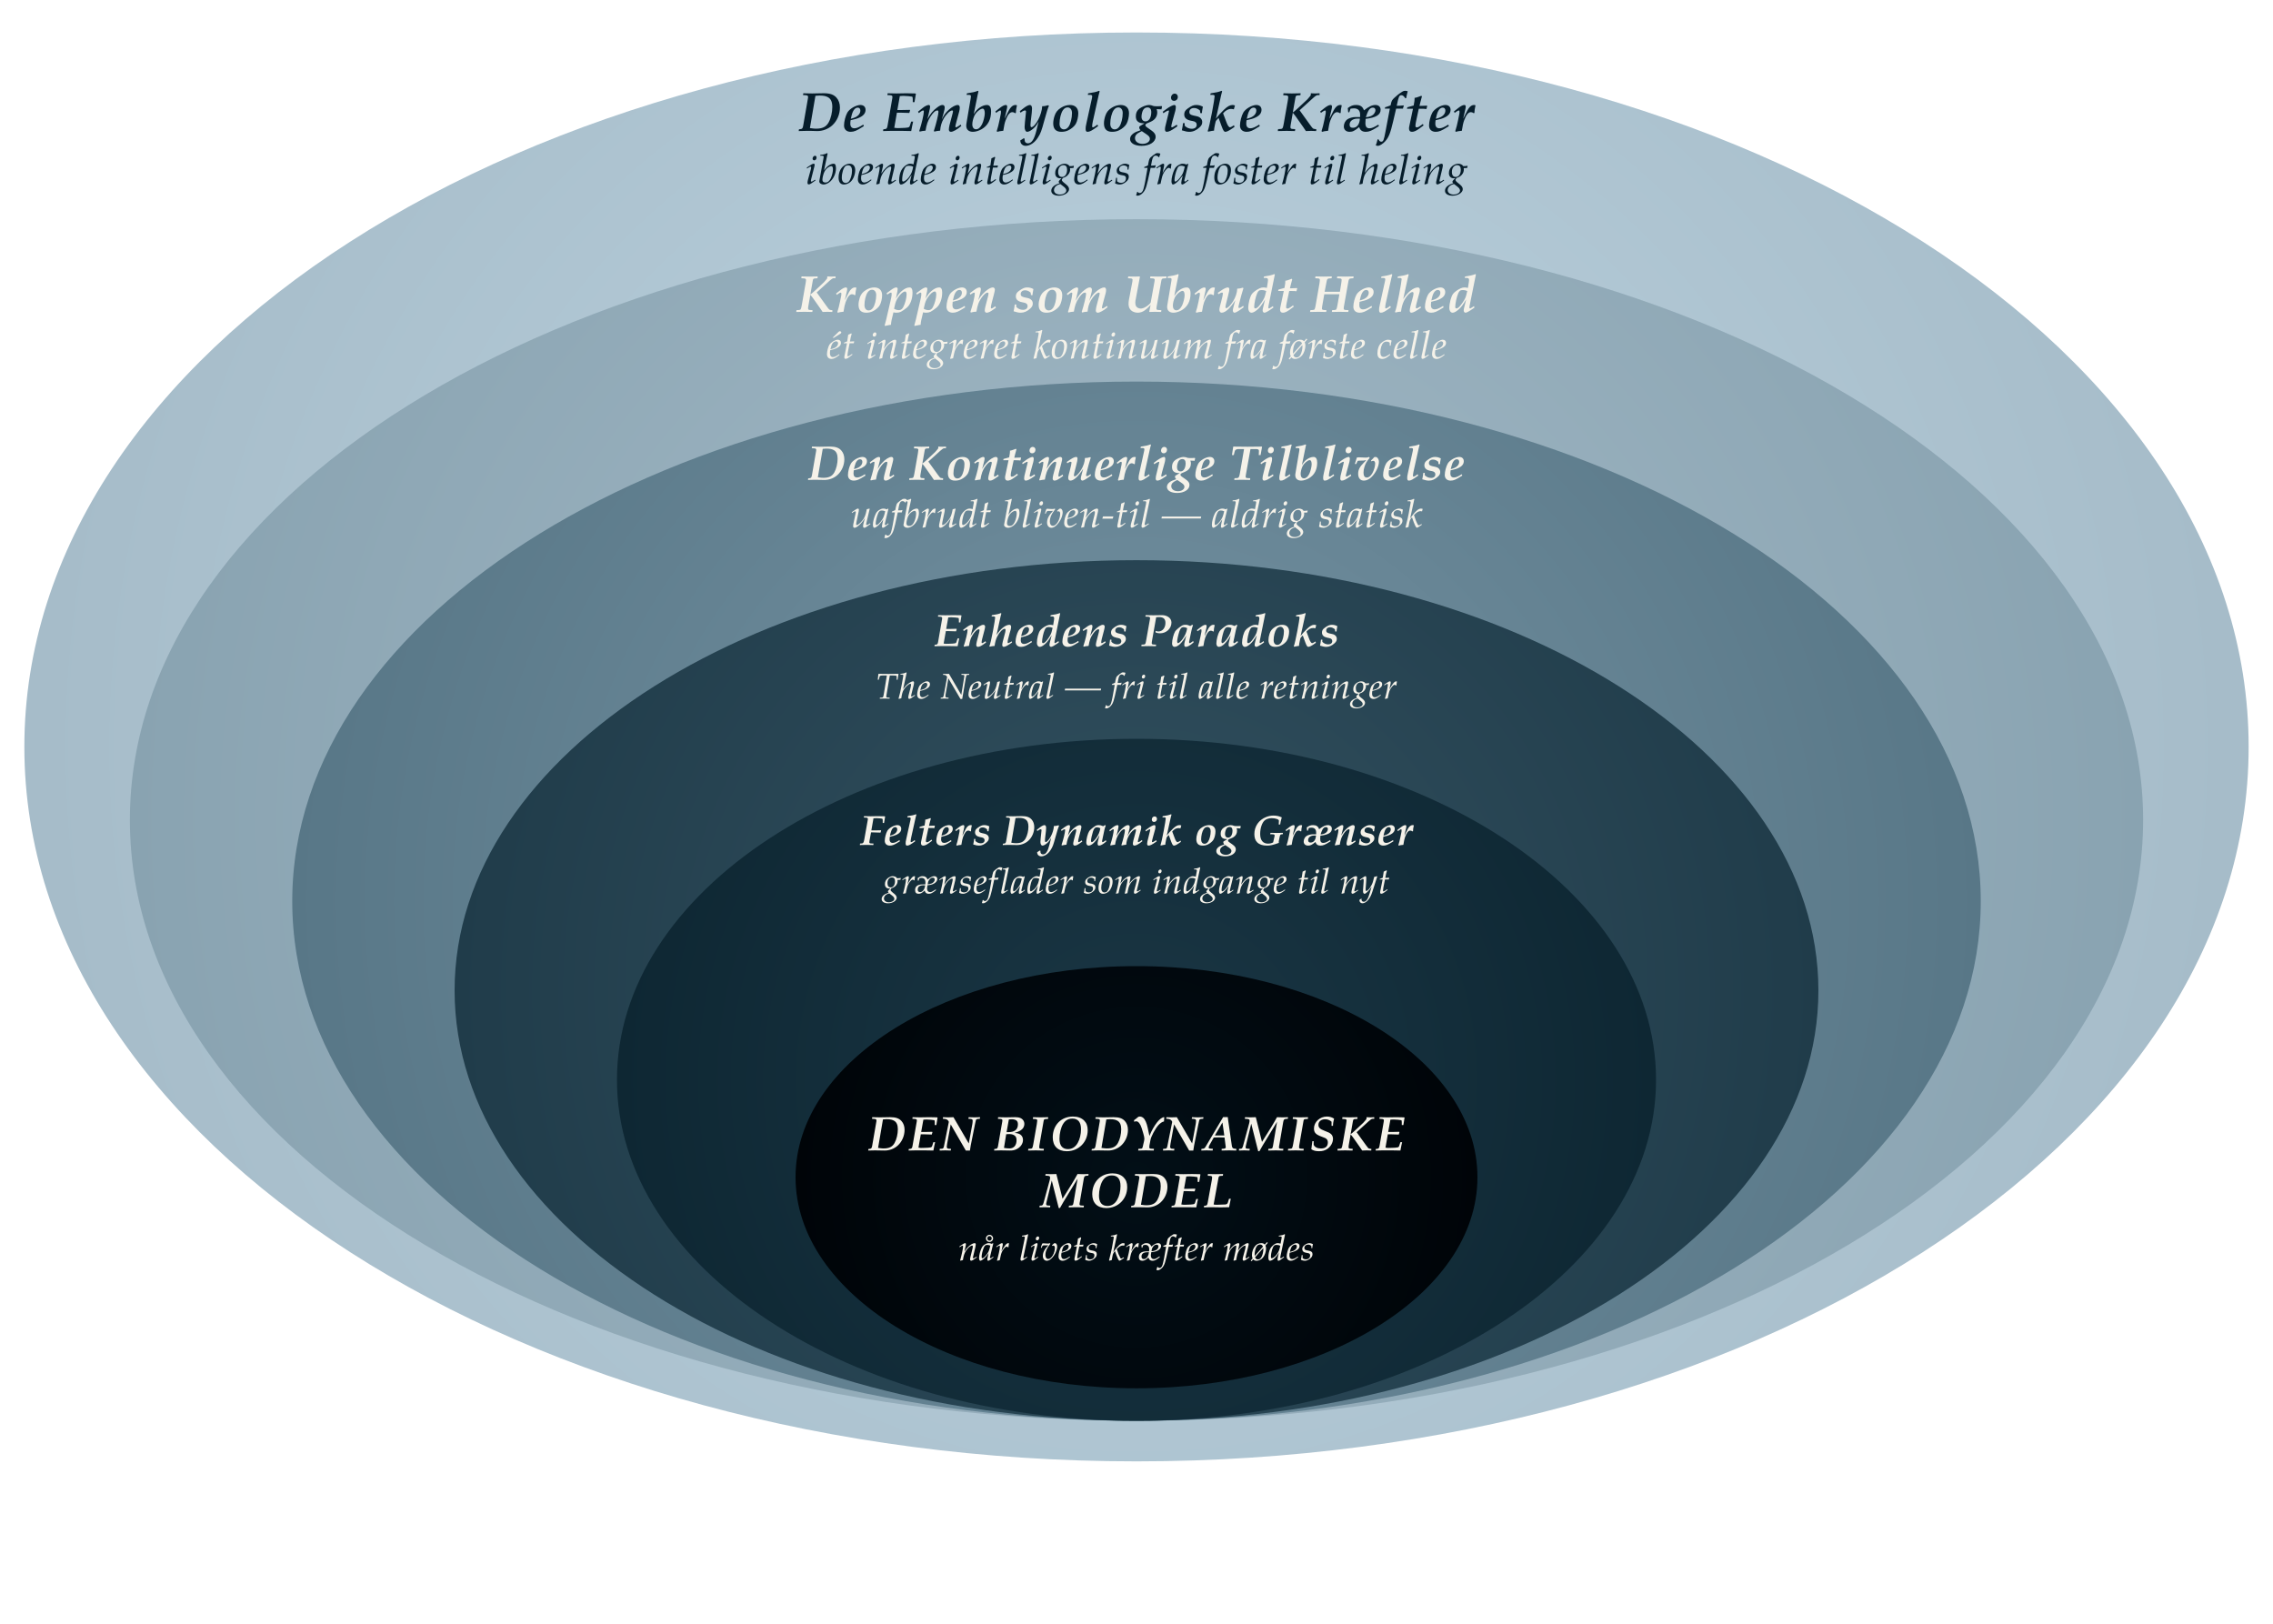
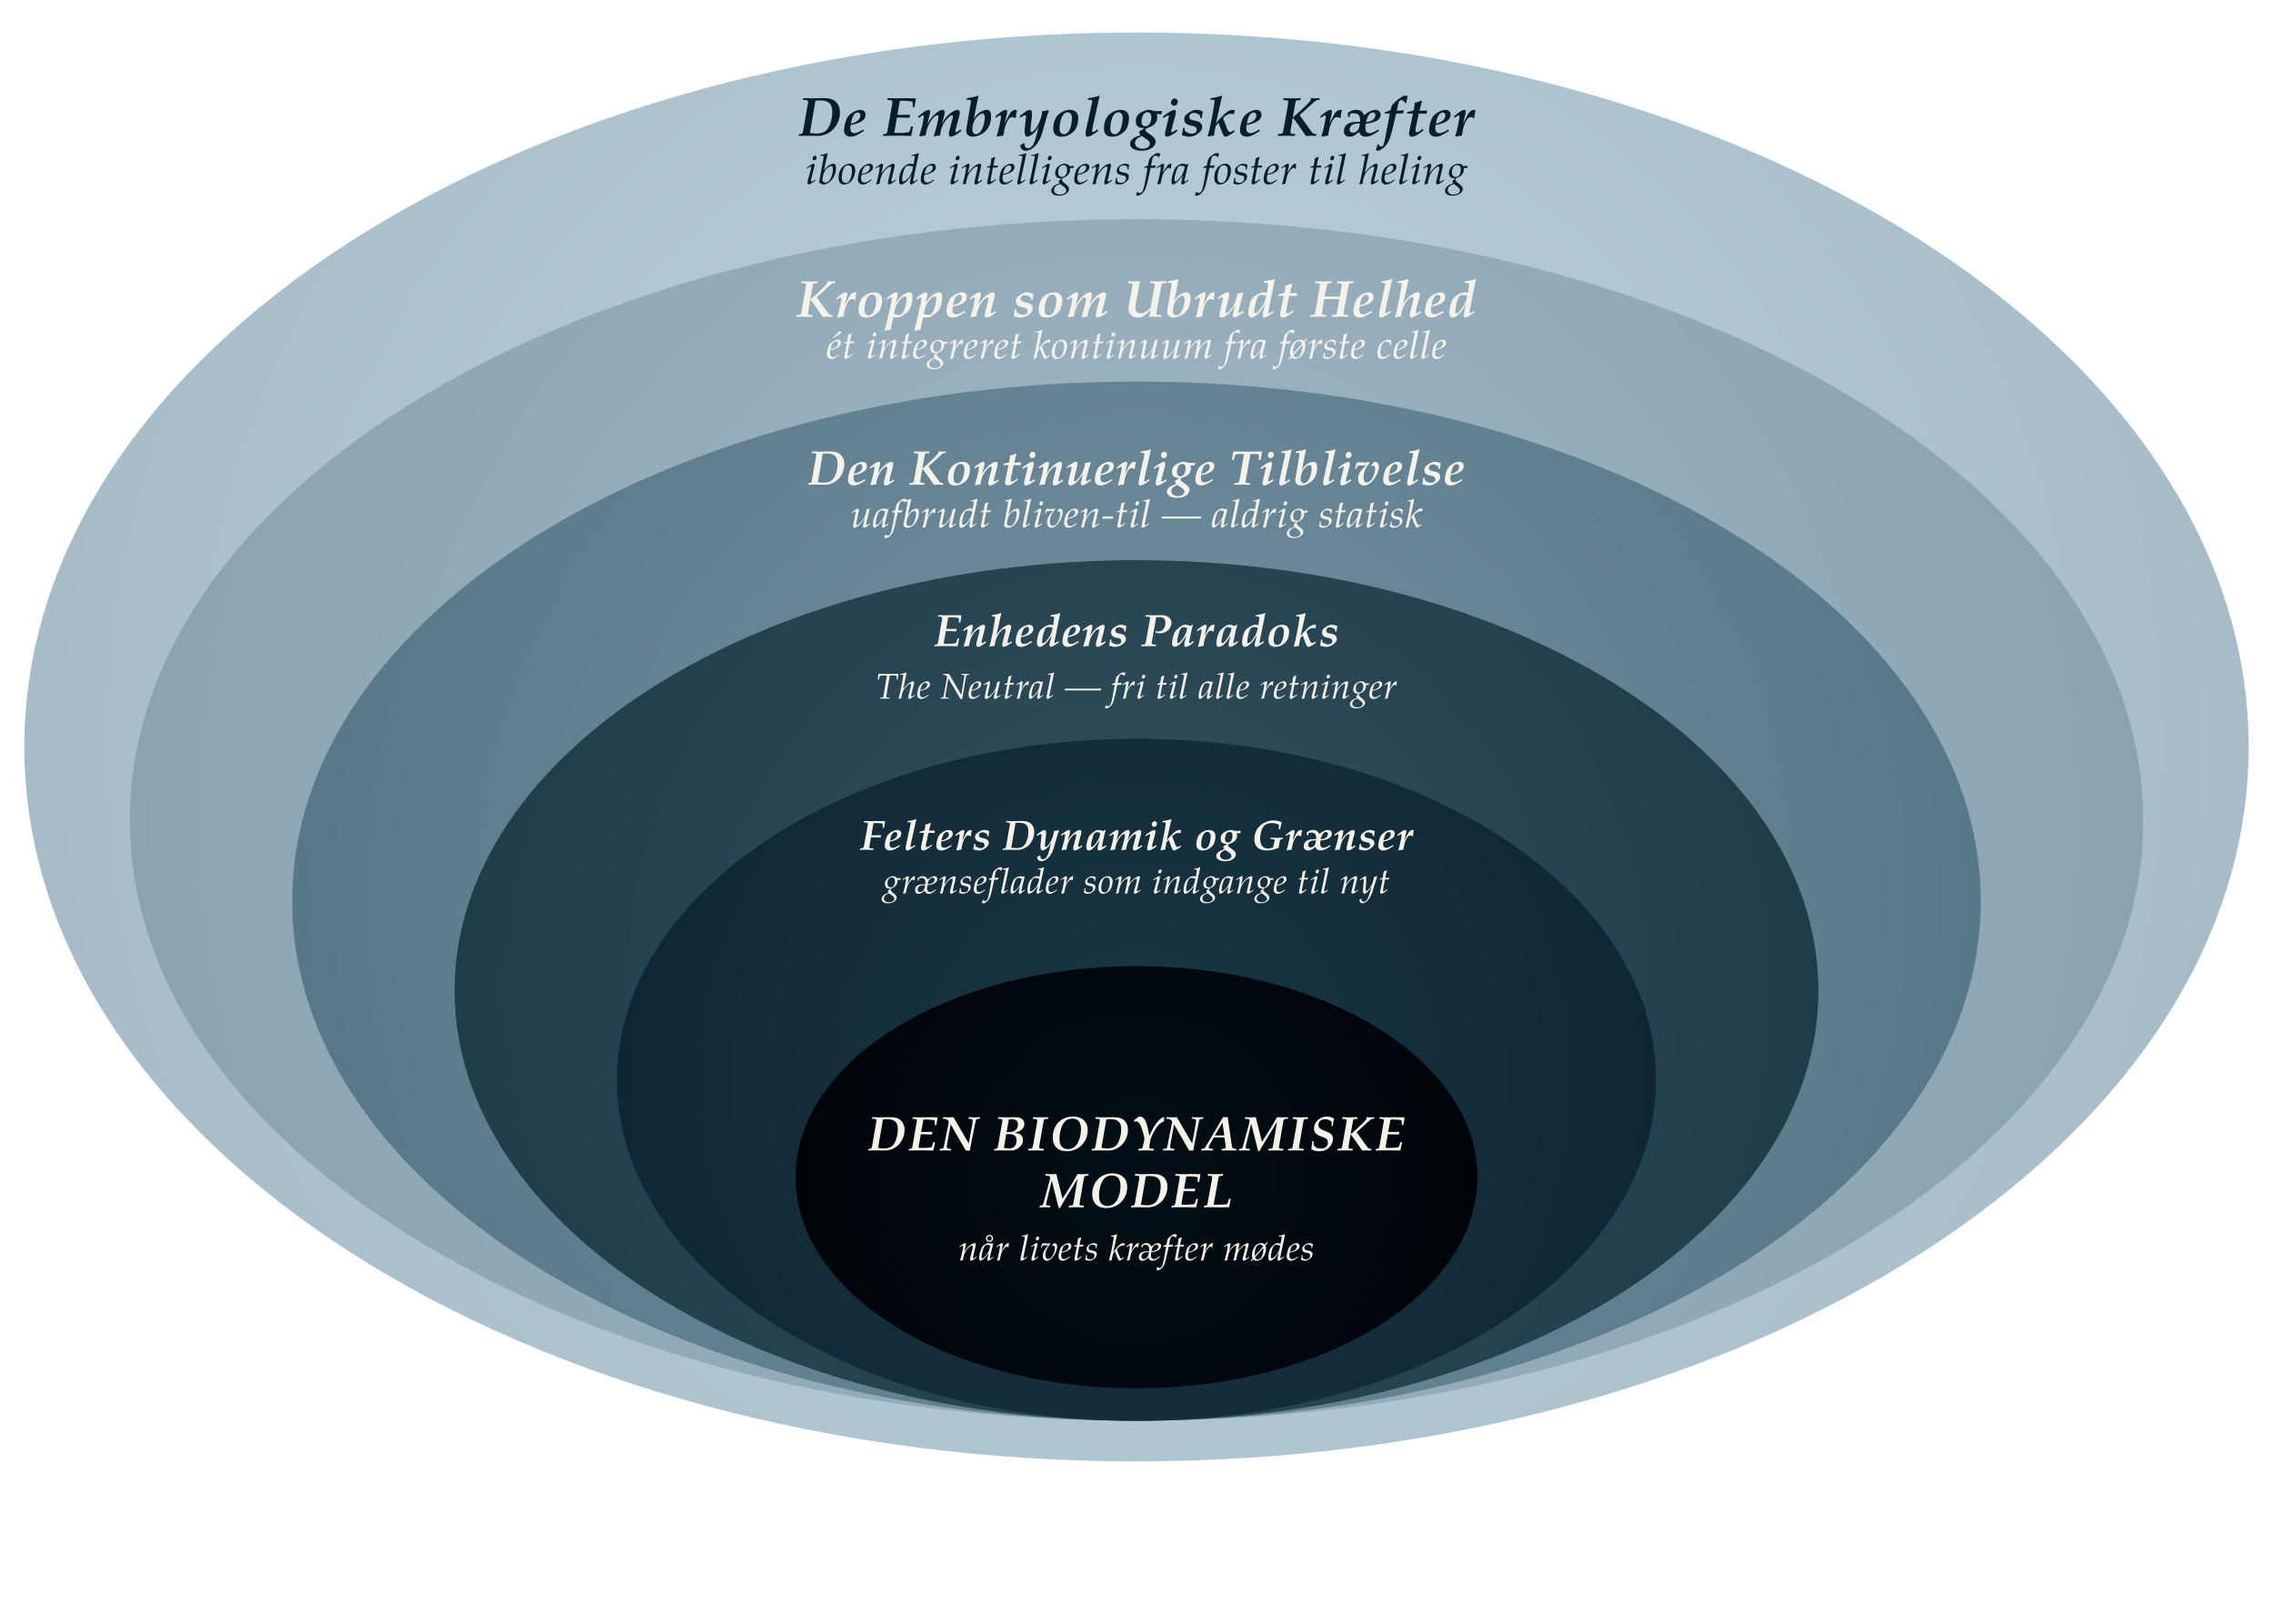
<svg xmlns="http://www.w3.org/2000/svg" viewBox="0 0 1400 1000" style="font-family: 'TeX Gyre Pagella', Palatino, serif;">
  <defs>
    <radialGradient id="e0" cx="700" cy="460" r="700" gradientUnits="userSpaceOnUse">
      <stop offset="0%" stop-color="#BED5E2" />
      <stop offset="100%" stop-color="#A5BBC8" />
    </radialGradient>
    <radialGradient id="e1" cx="700" cy="505" r="620" gradientUnits="userSpaceOnUse">
      <stop offset="0%" stop-color="#A5BBC8" />
      <stop offset="100%" stop-color="#89A3B1" />
    </radialGradient>
    <radialGradient id="e2" cx="700" cy="555" r="520" gradientUnits="userSpaceOnUse">
      <stop offset="0%" stop-color="#7794A4" />
      <stop offset="100%" stop-color="#587787" />
    </radialGradient>
    <radialGradient id="e3" cx="700" cy="610" r="420" gradientUnits="userSpaceOnUse">
      <stop offset="0%" stop-color="#345261" />
      <stop offset="100%" stop-color="#203C4A" />
    </radialGradient>
    <radialGradient id="e4" cx="700" cy="665" r="320" gradientUnits="userSpaceOnUse">
      <stop offset="0%" stop-color="#1B3745" />
      <stop offset="100%" stop-color="#0E2733" />
    </radialGradient>
    <radialGradient id="e6" cx="700" cy="725" r="210" gradientUnits="userSpaceOnUse">
      <stop offset="0%" stop-color="#020F17" />
      <stop offset="100%" stop-color="#000408" />
    </radialGradient>
  </defs>
  <ellipse cx="700" cy="460" rx="685" ry="440" fill="url(#e0)" />
  <ellipse cx="700" cy="505" rx="620" ry="370" fill="url(#e1)" />
  <ellipse cx="700" cy="555" rx="520" ry="320" fill="url(#e2)" />
  <ellipse cx="700" cy="610" rx="420" ry="265" fill="url(#e3)" />
  <ellipse cx="700" cy="665" rx="320" ry="210" fill="url(#e4)" />
  <ellipse cx="700" cy="725" rx="210" ry="130" fill="url(#e6)" />
  <g text-anchor="middle" dominant-baseline="middle" font-style="italic" letter-spacing="0.015em">
    <g fill="#061D2B" font-weight="700" font-size="34">
-       <text x="700" y="71">De Embryologiske Kræfter</text>
+       <text x="700" y="74">De Embryologiske Kræfter</text>
    </g>
    <g fill="#061D2B" font-weight="500" font-size="26">
      <text x="700" y="106">iboende intelligens fra foster til heling</text>
    </g>
    <g fill="#F5F2E9" font-weight="700" font-size="32">
-       <text x="700" y="183">Kroppen som Ubrudt Helhed</text>
+       <text x="700" y="186">Kroppen som Ubrudt Helhed</text>
    </g>
    <g fill="#F5F2E9" font-weight="500" font-size="24">
      <text x="700" y="214">ét integreret kontinuum fra første celle</text>
    </g>
    <g fill="#F5F2E9" font-weight="700" font-size="30">
-       <text x="700" y="287">Den Kontinuerlige Tilblivelse</text>
+       <text x="700" y="290">Den Kontinuerlige Tilblivelse</text>
    </g>
    <g fill="#F5F2E9" font-weight="500" font-size="24">
      <text x="700" y="318">uafbrudt bliven-til — aldrig statisk</text>
    </g>
    <g fill="#F5F2E9" font-weight="700" font-size="28">
      <text x="700" y="390">Enhedens Paradoks</text>
    </g>
    <g fill="#F5F2E9" font-weight="500" font-size="22">
      <text x="700" y="424">The Neutral — fri til alle retninger</text>
    </g>
    <g fill="#F5F2E9" font-weight="700" font-size="26">
-       <text x="700" y="513">Felters Dynamik og Grænser</text>
+       <text x="700" y="516">Felters Dynamik og Grænser</text>
    </g>
    <g fill="#F5F2E9" font-weight="500" font-size="22">
      <text x="700" y="544">grænseflader som indgange til nyt</text>
    </g>
    <g fill="#F5F2E9" font-weight="700" font-size="30" letter-spacing="0.04em">
      <text x="700" y="700">DEN BIODYNAMISKE</text>
      <text x="700" y="735">MODEL</text>
    </g>
    <g fill="#F5F2E9" font-weight="500" font-size="22">
      <text x="700" y="770">når livets kræfter mødes</text>
    </g>
  </g>
</svg>
